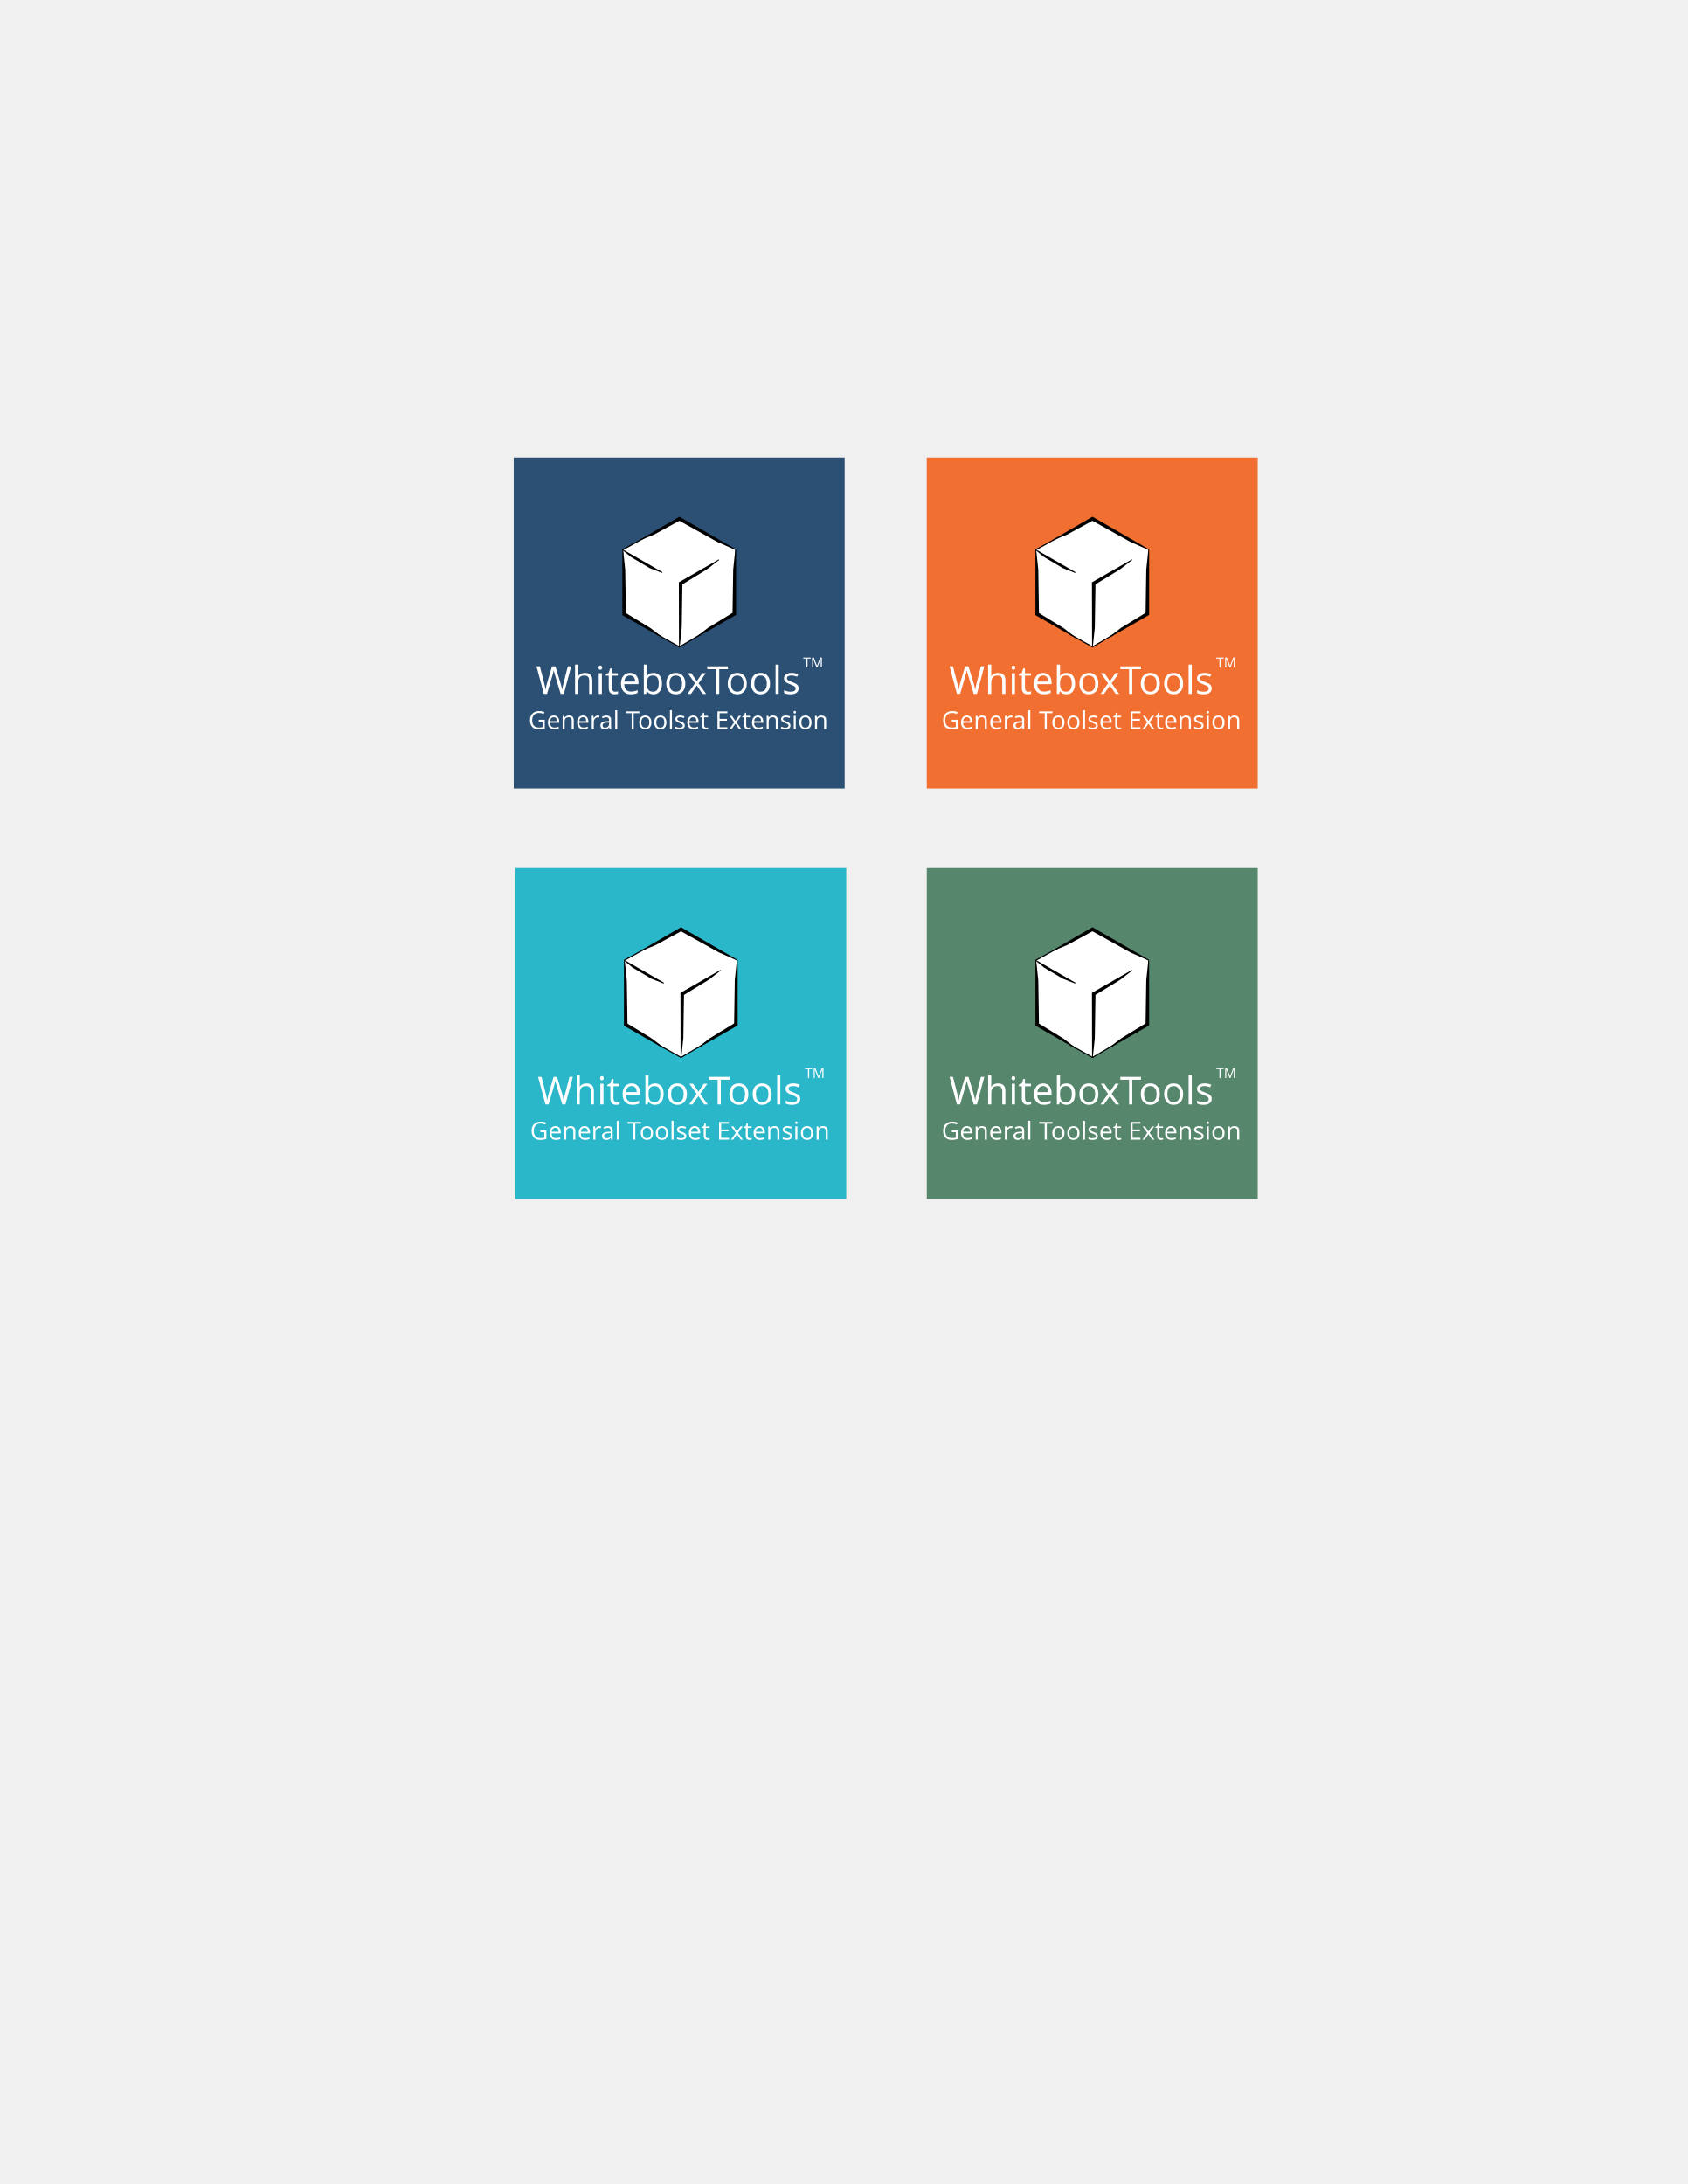
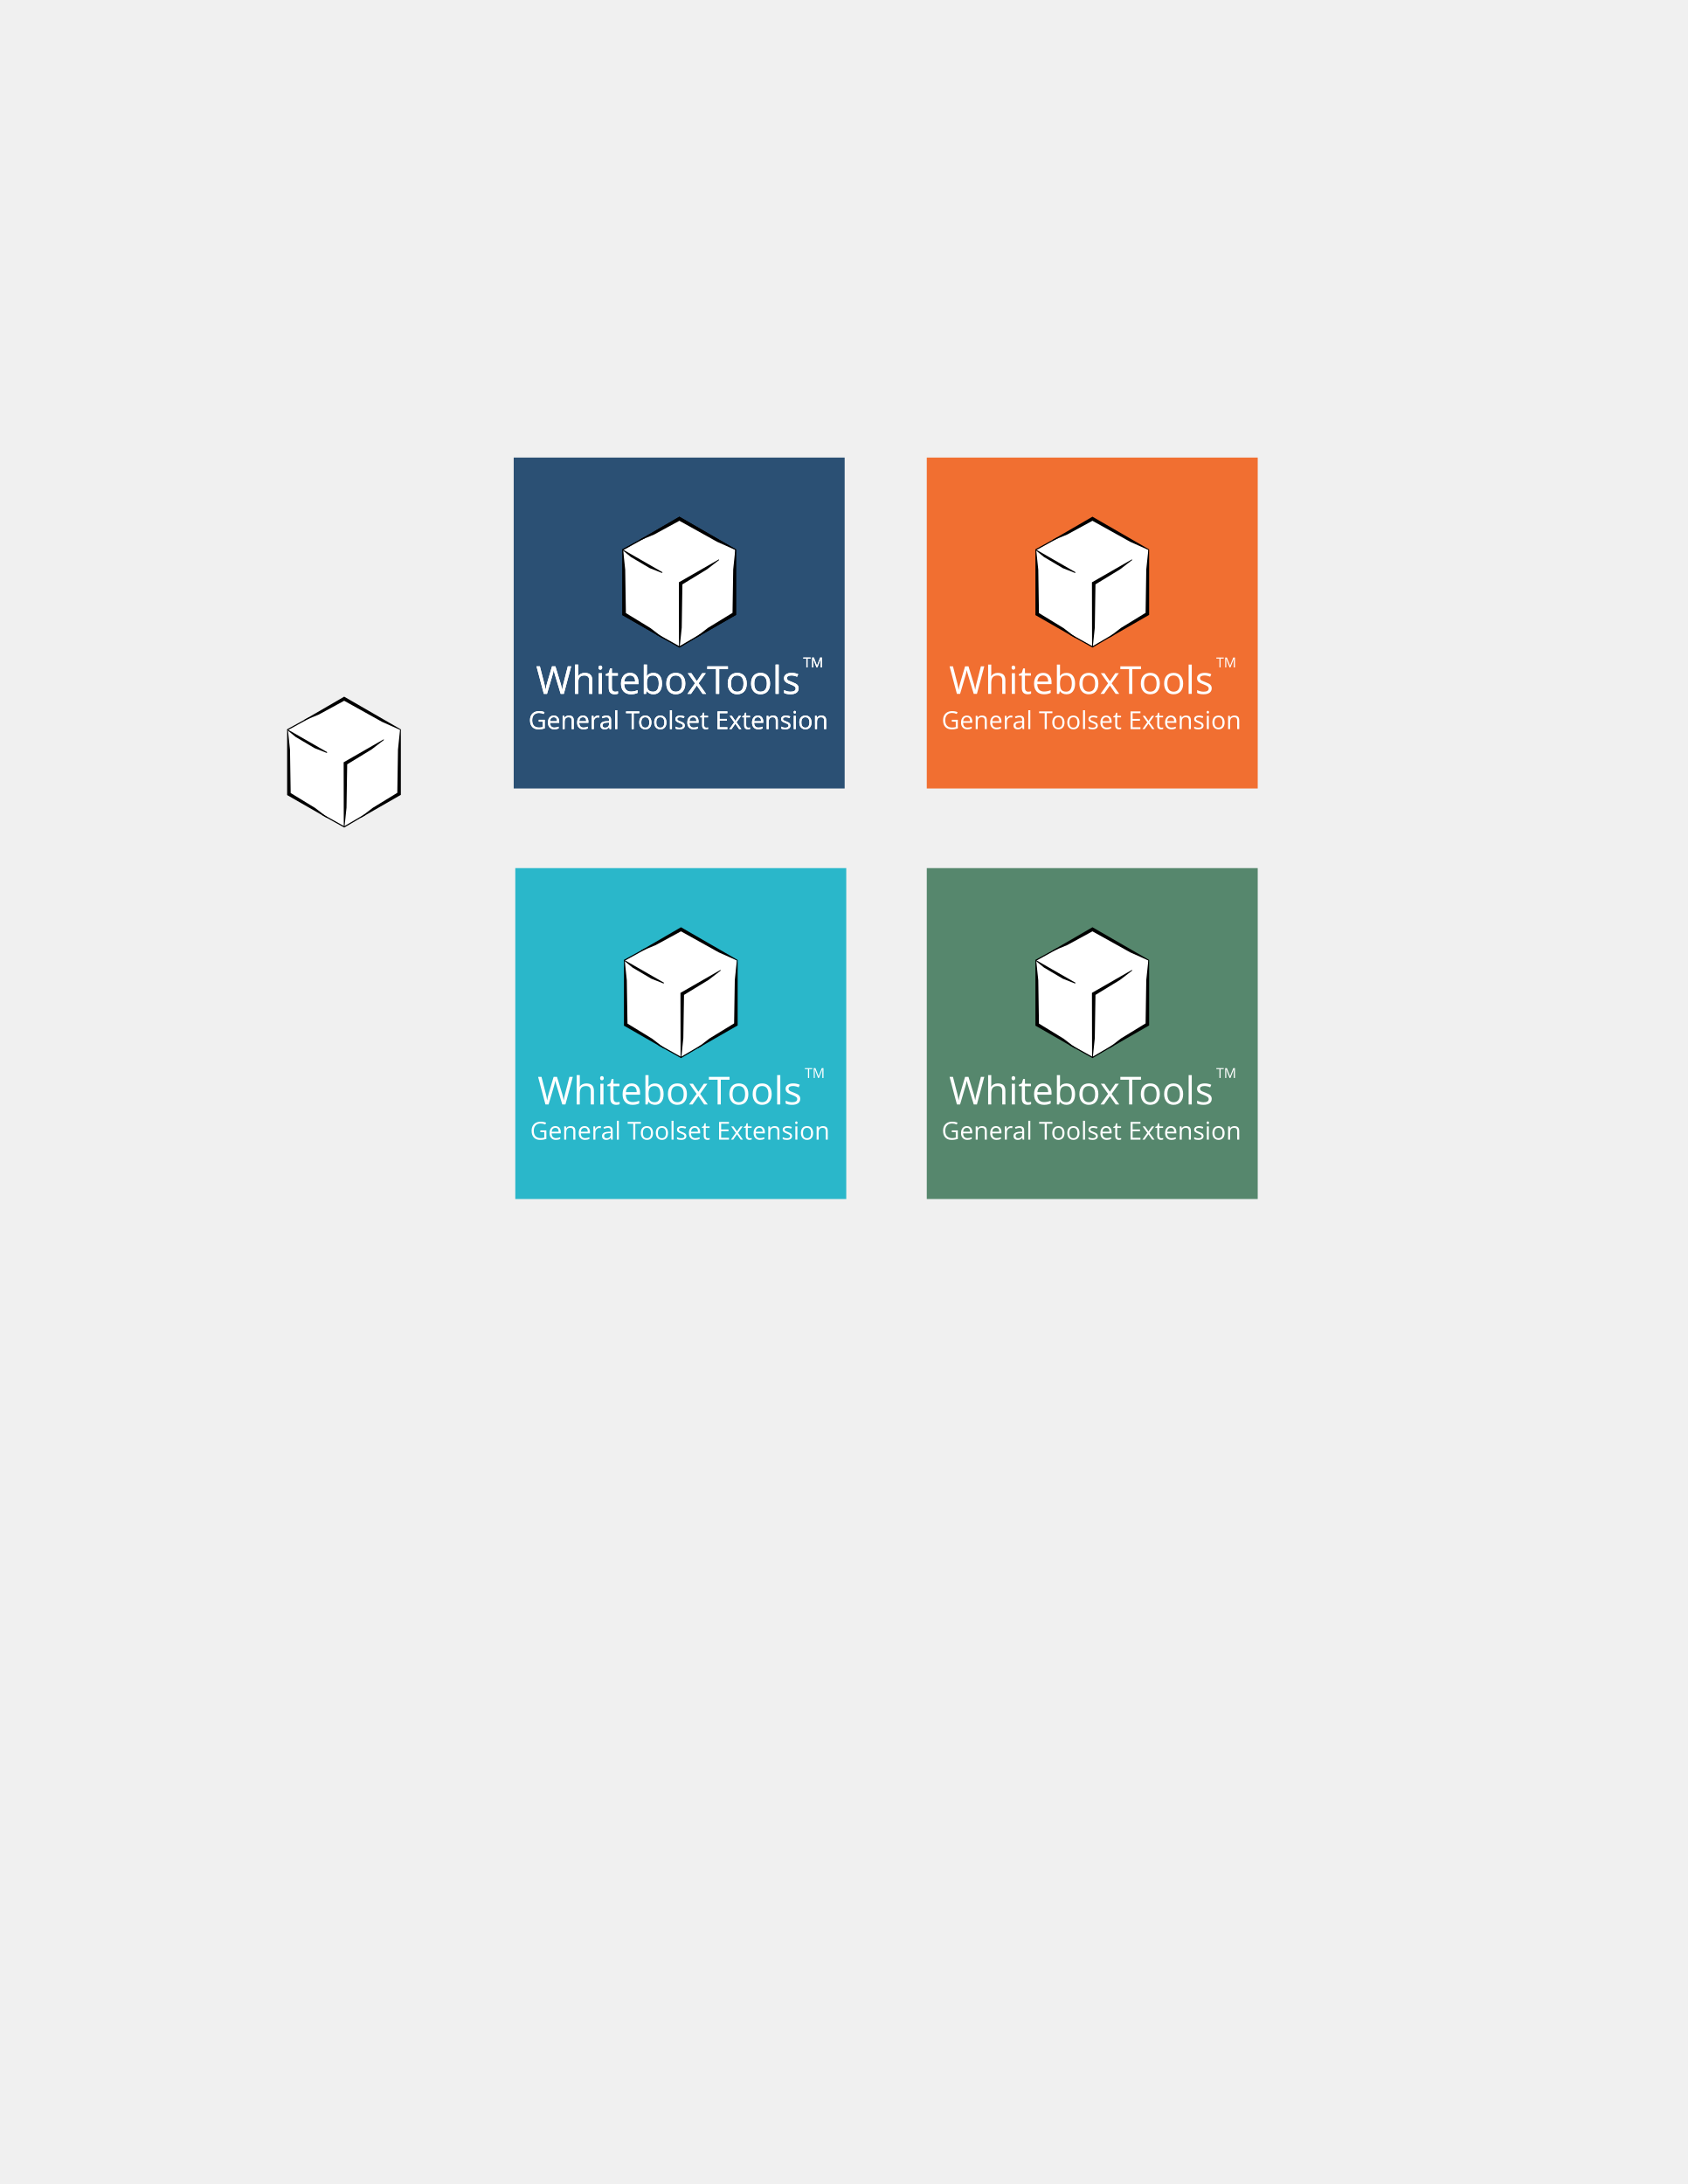
<svg xmlns="http://www.w3.org/2000/svg" width="8.5in" height="11in" viewBox="0 0 816 1056" id="svg5213" version="1.1">
  <defs id="defs5215" />
  <g id="layer1" transform="translate(0,-902.3622)">
    <rect style="fill:#56876d;fill-opacity:1;stroke-width:0.988" id="rect27036" width="160" height="160" x="448.056" y="1322.109" />
    <rect style="fill:#2ab7ca;fill-opacity:1;stroke-width:0.988" id="rect30200" width="160" height="160" x="249.127" y="1322.109" />
    <rect style="fill:#2b5074;fill-opacity:1;stroke-width:0.988" id="rect30272" width="160" height="160" x="248.354" y="1123.602" />
    <g id="g39350" transform="translate(0,5.003221)">
      <g id="g30290" transform="matrix(0.55,0,0,0.55,284.3537,645.0246)">
        <path style="fill:#ffffff;fill-opacity:1;stroke:#00ffff;stroke-width:0;stroke-miterlimit:4;stroke-dasharray:none;stroke-dashoffset:0" id="path30274" transform="translate(-50.15176,23.32848)" d="m 179.343,975.676 -49.173,28.411 -49.192,-28.38 -0.018,-56.791 49.173,-28.411 49.192,28.38 z" />
        <path style="fill:#000000;fill-rule:evenodd;stroke:#000000;stroke-width:0;stroke-linecap:butt;stroke-linejoin:miter;stroke-miterlimit:4;stroke-dasharray:none;stroke-opacity:1" d="M 94.871,1019.513 130,999.353 v -57.461 l -0.666,-0.034 -1.848,17.637 -0.598,38.065 -21.607,13.214 -10.704,8.234 z" id="path30276" />
        <path style="fill:#000000;fill-rule:evenodd;stroke:#000000;stroke-width:0;stroke-linecap:butt;stroke-linejoin:miter;stroke-miterlimit:4;stroke-dasharray:none;stroke-opacity:1" d="M 65.178,1019.692 30.049,999.533 v -57.461 l 0.666,-0.034 1.848,17.637 0.598,38.065 21.607,13.214 10.704,8.234 z" id="path30278" />
        <path style="fill:#000000;fill-rule:evenodd;stroke:#000000;stroke-width:0;stroke-linecap:butt;stroke-linejoin:miter;stroke-miterlimit:4;stroke-dasharray:none;stroke-opacity:1" d="m 114.858,950.561 -35.129,20.16 0.104,56.525 0.666,0.138 1.744,-16.805 0.598,-38.065 21.607,-13.214 10.704,-8.234 z" id="path30280" />
        <path style="fill:#000000;fill-rule:evenodd;stroke:#000000;stroke-width:0;stroke-linecap:butt;stroke-linejoin:miter;stroke-miterlimit:4;stroke-dasharray:none;stroke-opacity:1" d="m 45.158,933.377 35.023,-20.342 49.763,28.731 -0.303,0.593 -16.198,-7.218 -33.265,-18.515 -22.247,12.106 -12.483,5.153 z" id="path30282" />
        <path style="fill:#000000;fill-rule:evenodd;stroke:#000000;stroke-width:0;stroke-linecap:butt;stroke-linejoin:miter;stroke-miterlimit:4;stroke-dasharray:none;stroke-opacity:1" d="m 30.296,941.752 35.129,20.16 -0.664,0.549 -10.685,-4.228 -16.499,-9.768 -7.574,-6.208 c -1.5e-4,-0.22 -0.048,-0.464 0.294,-0.505 z" id="path30284" />
        <path style="fill:none;fill-rule:evenodd;stroke:#000000;stroke-width:1;stroke-linecap:butt;stroke-linejoin:miter;stroke-miterlimit:4;stroke-dasharray:none;stroke-opacity:1" d="m 60.393,1016.436 19.849,11.07 18.555,-10.905" id="path30286" />
        <path style="fill:none;fill-rule:evenodd;stroke:#000000;stroke-width:1;stroke-linecap:butt;stroke-linejoin:miter;stroke-miterlimit:4;stroke-dasharray:none;stroke-opacity:1" d="M 49.436,931.579 30.371,942.079" id="path30288" />
      </g>
      <g id="g38911" transform="translate(-0.7435937,-2)">
        <text xml:space="preserve" style="font-style:normal;font-variant:normal;font-weight:normal;font-stretch:normal;font-size:18.667px;line-height:0%;font-family:Roboto;-inkscape-font-specification:'Roboto, Normal';text-align:start;letter-spacing:0px;word-spacing:0px;writing-mode:lr-tb;text-anchor:start;fill:#ffffff;fill-opacity:1;stroke:none;stroke-width:1px;stroke-linecap:butt;stroke-linejoin:miter;stroke-opacity:1" x="259.868" y="1234.868" id="text30294">
          <tspan id="tspan30292" x="259.868" y="1234.868" style="font-style:normal;font-variant:normal;font-weight:normal;font-stretch:normal;font-size:18.667px;line-height:125%;font-family:'Open Sans';-inkscape-font-specification:'Open Sans';text-align:start;writing-mode:lr-tb;text-anchor:start;fill:#ffffff;fill-opacity:1">WhiteboxTools</tspan>
        </text>
        <text xml:space="preserve" style="font-style:normal;font-weight:normal;font-size:6.667px;line-height:0%;font-family:sans-serif;letter-spacing:0px;word-spacing:0px;fill:#ffffff;fill-opacity:1;stroke:none;stroke-width:1px;stroke-linecap:butt;stroke-linejoin:miter;stroke-opacity:1" x="389.027" y="1222.065" id="text30298">
          <tspan id="tspan30296" x="389.027" y="1222.065" style="font-style:normal;font-variant:normal;font-weight:normal;font-stretch:normal;font-size:6.667px;line-height:1.25;font-family:'Open Sans';-inkscape-font-specification:'Open Sans';fill:#ffffff;fill-opacity:1">TM</tspan>
        </text>
      </g>
      <text xml:space="preserve" style="font-style:normal;font-weight:normal;font-size:12px;line-height:1.25;font-family:sans-serif;fill:#ffffff;fill-opacity:1;stroke:none" x="255.507" y="1249.886" id="text30304">
        <tspan x="255.507" y="1249.886" style="font-style:normal;font-variant:normal;font-weight:normal;font-stretch:normal;font-size:12px;font-family:'Open Sans';-inkscape-font-specification:'Open Sans';fill:#ffffff" id="tspan30302">General Toolset Extension</tspan>
      </text>
    </g>
    <rect style="fill:#f16f31;fill-opacity:1;stroke-width:0.988" id="rect30308" width="160" height="160" x="448.056" y="1123.602" />
    <g id="g39384" transform="translate(199.7027,5.003221)">
      <g id="g39368" transform="matrix(0.55,0,0,0.55,284.3537,645.0246)">
        <path style="fill:#ffffff;fill-opacity:1;stroke:#00ffff;stroke-width:0;stroke-miterlimit:4;stroke-dasharray:none;stroke-dashoffset:0" id="path39352" transform="translate(-50.15176,23.32848)" d="m 179.343,975.676 -49.173,28.411 -49.192,-28.38 -0.018,-56.791 49.173,-28.411 49.192,28.38 z" />
        <path style="fill:#000000;fill-rule:evenodd;stroke:#000000;stroke-width:0;stroke-linecap:butt;stroke-linejoin:miter;stroke-miterlimit:4;stroke-dasharray:none;stroke-opacity:1" d="M 94.871,1019.513 130,999.353 v -57.461 l -0.666,-0.034 -1.848,17.637 -0.598,38.065 -21.607,13.214 -10.704,8.234 z" id="path39354" />
        <path style="fill:#000000;fill-rule:evenodd;stroke:#000000;stroke-width:0;stroke-linecap:butt;stroke-linejoin:miter;stroke-miterlimit:4;stroke-dasharray:none;stroke-opacity:1" d="M 65.178,1019.692 30.049,999.533 v -57.461 l 0.666,-0.034 1.848,17.637 0.598,38.065 21.607,13.214 10.704,8.234 z" id="path39356" />
        <path style="fill:#000000;fill-rule:evenodd;stroke:#000000;stroke-width:0;stroke-linecap:butt;stroke-linejoin:miter;stroke-miterlimit:4;stroke-dasharray:none;stroke-opacity:1" d="m 114.858,950.561 -35.129,20.16 0.104,56.525 0.666,0.138 1.744,-16.805 0.598,-38.065 21.607,-13.214 10.704,-8.234 z" id="path39358" />
        <path style="fill:#000000;fill-rule:evenodd;stroke:#000000;stroke-width:0;stroke-linecap:butt;stroke-linejoin:miter;stroke-miterlimit:4;stroke-dasharray:none;stroke-opacity:1" d="m 45.158,933.377 35.023,-20.342 49.763,28.731 -0.303,0.593 -16.198,-7.218 -33.265,-18.515 -22.247,12.106 -12.483,5.153 z" id="path39360" />
        <path style="fill:#000000;fill-rule:evenodd;stroke:#000000;stroke-width:0;stroke-linecap:butt;stroke-linejoin:miter;stroke-miterlimit:4;stroke-dasharray:none;stroke-opacity:1" d="m 30.296,941.752 35.129,20.16 -0.664,0.549 -10.685,-4.228 -16.499,-9.768 -7.574,-6.208 c -1.5e-4,-0.22 -0.048,-0.464 0.294,-0.505 z" id="path39362" />
        <path style="fill:none;fill-rule:evenodd;stroke:#000000;stroke-width:1;stroke-linecap:butt;stroke-linejoin:miter;stroke-miterlimit:4;stroke-dasharray:none;stroke-opacity:1" d="m 60.393,1016.436 19.849,11.07 18.555,-10.905" id="path39364" />
        <path style="fill:none;fill-rule:evenodd;stroke:#000000;stroke-width:1;stroke-linecap:butt;stroke-linejoin:miter;stroke-miterlimit:4;stroke-dasharray:none;stroke-opacity:1" d="M 49.436,931.579 30.371,942.079" id="path39366" />
      </g>
      <g id="g39378" transform="translate(-0.7435937,-2)">
        <text xml:space="preserve" style="font-style:normal;font-variant:normal;font-weight:normal;font-stretch:normal;font-size:18.667px;line-height:0%;font-family:Roboto;-inkscape-font-specification:'Roboto, Normal';text-align:start;letter-spacing:0px;word-spacing:0px;writing-mode:lr-tb;text-anchor:start;fill:#ffffff;fill-opacity:1;stroke:none;stroke-width:1px;stroke-linecap:butt;stroke-linejoin:miter;stroke-opacity:1" x="259.868" y="1234.868" id="text39372">
          <tspan id="tspan39370" x="259.868" y="1234.868" style="font-style:normal;font-variant:normal;font-weight:normal;font-stretch:normal;font-size:18.667px;line-height:125%;font-family:'Open Sans';-inkscape-font-specification:'Open Sans';text-align:start;writing-mode:lr-tb;text-anchor:start;fill:#ffffff;fill-opacity:1">WhiteboxTools</tspan>
        </text>
        <text xml:space="preserve" style="font-style:normal;font-weight:normal;font-size:6.667px;line-height:0%;font-family:sans-serif;letter-spacing:0px;word-spacing:0px;fill:#ffffff;fill-opacity:1;stroke:none;stroke-width:1px;stroke-linecap:butt;stroke-linejoin:miter;stroke-opacity:1" x="389.027" y="1222.065" id="text39376">
          <tspan id="tspan39374" x="389.027" y="1222.065" style="font-style:normal;font-variant:normal;font-weight:normal;font-stretch:normal;font-size:6.667px;line-height:1.25;font-family:'Open Sans';-inkscape-font-specification:'Open Sans';fill:#ffffff;fill-opacity:1">TM</tspan>
        </text>
      </g>
      <text xml:space="preserve" style="font-style:normal;font-weight:normal;font-size:12px;line-height:1.25;font-family:sans-serif;fill:#ffffff;fill-opacity:1;stroke:none" x="255.507" y="1249.886" id="text39382">
        <tspan x="255.507" y="1249.886" style="font-style:normal;font-variant:normal;font-weight:normal;font-stretch:normal;font-size:12px;font-family:'Open Sans';-inkscape-font-specification:'Open Sans';fill:#ffffff" id="tspan39380">General Toolset Extension</tspan>
      </text>
    </g>
    <g id="g39418" transform="translate(0.7730866,203.5103)">
      <g id="g39402" transform="matrix(0.55,0,0,0.55,284.3537,645.0246)">
        <path style="fill:#ffffff;fill-opacity:1;stroke:#00ffff;stroke-width:0;stroke-miterlimit:4;stroke-dasharray:none;stroke-dashoffset:0" id="path39386" transform="translate(-50.15176,23.32848)" d="m 179.343,975.676 -49.173,28.411 -49.192,-28.38 -0.018,-56.791 49.173,-28.411 49.192,28.38 z" />
        <path style="fill:#000000;fill-rule:evenodd;stroke:#000000;stroke-width:0;stroke-linecap:butt;stroke-linejoin:miter;stroke-miterlimit:4;stroke-dasharray:none;stroke-opacity:1" d="M 94.871,1019.513 130,999.353 v -57.461 l -0.666,-0.034 -1.848,17.637 -0.598,38.065 -21.607,13.214 -10.704,8.234 z" id="path39388" />
        <path style="fill:#000000;fill-rule:evenodd;stroke:#000000;stroke-width:0;stroke-linecap:butt;stroke-linejoin:miter;stroke-miterlimit:4;stroke-dasharray:none;stroke-opacity:1" d="M 65.178,1019.692 30.049,999.533 v -57.461 l 0.666,-0.034 1.848,17.637 0.598,38.065 21.607,13.214 10.704,8.234 z" id="path39390" />
        <path style="fill:#000000;fill-rule:evenodd;stroke:#000000;stroke-width:0;stroke-linecap:butt;stroke-linejoin:miter;stroke-miterlimit:4;stroke-dasharray:none;stroke-opacity:1" d="m 114.858,950.561 -35.129,20.16 0.104,56.525 0.666,0.138 1.744,-16.805 0.598,-38.065 21.607,-13.214 10.704,-8.234 z" id="path39392" />
        <path style="fill:#000000;fill-rule:evenodd;stroke:#000000;stroke-width:0;stroke-linecap:butt;stroke-linejoin:miter;stroke-miterlimit:4;stroke-dasharray:none;stroke-opacity:1" d="m 45.158,933.377 35.023,-20.342 49.763,28.731 -0.303,0.593 -16.198,-7.218 -33.265,-18.515 -22.247,12.106 -12.483,5.153 z" id="path39394" />
        <path style="fill:#000000;fill-rule:evenodd;stroke:#000000;stroke-width:0;stroke-linecap:butt;stroke-linejoin:miter;stroke-miterlimit:4;stroke-dasharray:none;stroke-opacity:1" d="m 30.296,941.752 35.129,20.16 -0.664,0.549 -10.685,-4.228 -16.499,-9.768 -7.574,-6.208 c -1.5e-4,-0.22 -0.048,-0.464 0.294,-0.505 z" id="path39396" />
        <path style="fill:none;fill-rule:evenodd;stroke:#000000;stroke-width:1;stroke-linecap:butt;stroke-linejoin:miter;stroke-miterlimit:4;stroke-dasharray:none;stroke-opacity:1" d="m 60.393,1016.436 19.849,11.07 18.555,-10.905" id="path39398" />
        <path style="fill:none;fill-rule:evenodd;stroke:#000000;stroke-width:1;stroke-linecap:butt;stroke-linejoin:miter;stroke-miterlimit:4;stroke-dasharray:none;stroke-opacity:1" d="M 49.436,931.579 30.371,942.079" id="path39400" />
      </g>
      <g id="g39412" transform="translate(-0.7435937,-2)">
        <text xml:space="preserve" style="font-style:normal;font-variant:normal;font-weight:normal;font-stretch:normal;font-size:18.667px;line-height:0%;font-family:Roboto;-inkscape-font-specification:'Roboto, Normal';text-align:start;letter-spacing:0px;word-spacing:0px;writing-mode:lr-tb;text-anchor:start;fill:#ffffff;fill-opacity:1;stroke:none;stroke-width:1px;stroke-linecap:butt;stroke-linejoin:miter;stroke-opacity:1" x="259.868" y="1234.868" id="text39406">
          <tspan id="tspan39404" x="259.868" y="1234.868" style="font-style:normal;font-variant:normal;font-weight:normal;font-stretch:normal;font-size:18.667px;line-height:125%;font-family:'Open Sans';-inkscape-font-specification:'Open Sans';text-align:start;writing-mode:lr-tb;text-anchor:start;fill:#ffffff;fill-opacity:1">WhiteboxTools</tspan>
        </text>
        <text xml:space="preserve" style="font-style:normal;font-weight:normal;font-size:6.667px;line-height:0%;font-family:sans-serif;letter-spacing:0px;word-spacing:0px;fill:#ffffff;fill-opacity:1;stroke:none;stroke-width:1px;stroke-linecap:butt;stroke-linejoin:miter;stroke-opacity:1" x="389.027" y="1222.065" id="text39410">
          <tspan id="tspan39408" x="389.027" y="1222.065" style="font-style:normal;font-variant:normal;font-weight:normal;font-stretch:normal;font-size:6.667px;line-height:1.25;font-family:'Open Sans';-inkscape-font-specification:'Open Sans';fill:#ffffff;fill-opacity:1">TM</tspan>
        </text>
      </g>
      <text xml:space="preserve" style="font-style:normal;font-weight:normal;font-size:12px;line-height:1.25;font-family:sans-serif;fill:#ffffff;fill-opacity:1;stroke:none" x="255.507" y="1249.886" id="text39416">
        <tspan x="255.507" y="1249.886" style="font-style:normal;font-variant:normal;font-weight:normal;font-stretch:normal;font-size:12px;font-family:'Open Sans';-inkscape-font-specification:'Open Sans';fill:#ffffff" id="tspan39414">General Toolset Extension</tspan>
      </text>
    </g>
    <g id="g39452" transform="translate(199.7027,203.5103)">
      <g id="g39436" transform="matrix(0.55,0,0,0.55,284.3537,645.0246)">
        <path style="fill:#ffffff;fill-opacity:1;stroke:#00ffff;stroke-width:0;stroke-miterlimit:4;stroke-dasharray:none;stroke-dashoffset:0" id="path39420" transform="translate(-50.15176,23.32848)" d="m 179.343,975.676 -49.173,28.411 -49.192,-28.38 -0.018,-56.791 49.173,-28.411 49.192,28.38 z" />
        <path style="fill:#000000;fill-rule:evenodd;stroke:#000000;stroke-width:0;stroke-linecap:butt;stroke-linejoin:miter;stroke-miterlimit:4;stroke-dasharray:none;stroke-opacity:1" d="M 94.871,1019.513 130,999.353 v -57.461 l -0.666,-0.034 -1.848,17.637 -0.598,38.065 -21.607,13.214 -10.704,8.234 z" id="path39422" />
        <path style="fill:#000000;fill-rule:evenodd;stroke:#000000;stroke-width:0;stroke-linecap:butt;stroke-linejoin:miter;stroke-miterlimit:4;stroke-dasharray:none;stroke-opacity:1" d="M 65.178,1019.692 30.049,999.533 v -57.461 l 0.666,-0.034 1.848,17.637 0.598,38.065 21.607,13.214 10.704,8.234 z" id="path39424" />
        <path style="fill:#000000;fill-rule:evenodd;stroke:#000000;stroke-width:0;stroke-linecap:butt;stroke-linejoin:miter;stroke-miterlimit:4;stroke-dasharray:none;stroke-opacity:1" d="m 114.858,950.561 -35.129,20.16 0.104,56.525 0.666,0.138 1.744,-16.805 0.598,-38.065 21.607,-13.214 10.704,-8.234 z" id="path39426" />
        <path style="fill:#000000;fill-rule:evenodd;stroke:#000000;stroke-width:0;stroke-linecap:butt;stroke-linejoin:miter;stroke-miterlimit:4;stroke-dasharray:none;stroke-opacity:1" d="m 45.158,933.377 35.023,-20.342 49.763,28.731 -0.303,0.593 -16.198,-7.218 -33.265,-18.515 -22.247,12.106 -12.483,5.153 z" id="path39428" />
        <path style="fill:#000000;fill-rule:evenodd;stroke:#000000;stroke-width:0;stroke-linecap:butt;stroke-linejoin:miter;stroke-miterlimit:4;stroke-dasharray:none;stroke-opacity:1" d="m 30.296,941.752 35.129,20.16 -0.664,0.549 -10.685,-4.228 -16.499,-9.768 -7.574,-6.208 c -1.5e-4,-0.22 -0.048,-0.464 0.294,-0.505 z" id="path39430" />
        <path style="fill:none;fill-rule:evenodd;stroke:#000000;stroke-width:1;stroke-linecap:butt;stroke-linejoin:miter;stroke-miterlimit:4;stroke-dasharray:none;stroke-opacity:1" d="m 60.393,1016.436 19.849,11.07 18.555,-10.905" id="path39432" />
        <path style="fill:none;fill-rule:evenodd;stroke:#000000;stroke-width:1;stroke-linecap:butt;stroke-linejoin:miter;stroke-miterlimit:4;stroke-dasharray:none;stroke-opacity:1" d="M 49.436,931.579 30.371,942.079" id="path39434" />
      </g>
      <g id="g39446" transform="translate(-0.7435937,-2)">
        <text xml:space="preserve" style="font-style:normal;font-variant:normal;font-weight:normal;font-stretch:normal;font-size:18.667px;line-height:0%;font-family:Roboto;-inkscape-font-specification:'Roboto, Normal';text-align:start;letter-spacing:0px;word-spacing:0px;writing-mode:lr-tb;text-anchor:start;fill:#ffffff;fill-opacity:1;stroke:none;stroke-width:1px;stroke-linecap:butt;stroke-linejoin:miter;stroke-opacity:1" x="259.868" y="1234.868" id="text39440">
          <tspan id="tspan39438" x="259.868" y="1234.868" style="font-style:normal;font-variant:normal;font-weight:normal;font-stretch:normal;font-size:18.667px;line-height:125%;font-family:'Open Sans';-inkscape-font-specification:'Open Sans';text-align:start;writing-mode:lr-tb;text-anchor:start;fill:#ffffff;fill-opacity:1">WhiteboxTools</tspan>
        </text>
        <text xml:space="preserve" style="font-style:normal;font-weight:normal;font-size:6.667px;line-height:0%;font-family:sans-serif;letter-spacing:0px;word-spacing:0px;fill:#ffffff;fill-opacity:1;stroke:none;stroke-width:1px;stroke-linecap:butt;stroke-linejoin:miter;stroke-opacity:1" x="389.027" y="1222.065" id="text39444">
          <tspan id="tspan39442" x="389.027" y="1222.065" style="font-style:normal;font-variant:normal;font-weight:normal;font-stretch:normal;font-size:6.667px;line-height:1.25;font-family:'Open Sans';-inkscape-font-specification:'Open Sans';fill:#ffffff;fill-opacity:1">TM</tspan>
        </text>
      </g>
      <text xml:space="preserve" style="font-style:normal;font-weight:normal;font-size:12px;line-height:1.25;font-family:sans-serif;fill:#ffffff;fill-opacity:1;stroke:none" x="255.507" y="1249.886" id="text39450">
        <tspan x="255.507" y="1249.886" style="font-style:normal;font-variant:normal;font-weight:normal;font-stretch:normal;font-size:12px;font-family:'Open Sans';-inkscape-font-specification:'Open Sans';fill:#ffffff" id="tspan39448">General Toolset Extension</tspan>
      </text>
    </g>
+     <g id="g39643" transform="translate(0,5.003221)">
+       <g id="g39627" transform="matrix(0.55,0,0,0.55,284.3537,645.0246)">
+         <path style="fill:#ffffff;fill-opacity:1;stroke:#00ffff;stroke-width:0;stroke-miterlimit:4;stroke-dasharray:none;stroke-dashoffset:0" id="path39611" transform="translate(-50.15176,23.32848)" d="m 179.343,975.676 -49.173,28.411 -49.192,-28.38 -0.018,-56.791 49.173,-28.411 49.192,28.38 z" />
+         <path style="fill:#000000;fill-rule:evenodd;stroke:#000000;stroke-width:0;stroke-linecap:butt;stroke-linejoin:miter;stroke-miterlimit:4;stroke-dasharray:none;stroke-opacity:1" d="M 94.871,1019.513 130,999.353 v -57.461 l -0.666,-0.034 -1.848,17.637 -0.598,38.065 -21.607,13.214 -10.704,8.234 z" id="path39613" />
+         <path style="fill:#000000;fill-rule:evenodd;stroke:#000000;stroke-width:0;stroke-linecap:butt;stroke-linejoin:miter;stroke-miterlimit:4;stroke-dasharray:none;stroke-opacity:1" d="M 65.178,1019.692 30.049,999.533 v -57.461 l 0.666,-0.034 1.848,17.637 0.598,38.065 21.607,13.214 10.704,8.234 z" id="path39615" />
+         <path style="fill:#000000;fill-rule:evenodd;stroke:#000000;stroke-width:0;stroke-linecap:butt;stroke-linejoin:miter;stroke-miterlimit:4;stroke-dasharray:none;stroke-opacity:1" d="m 114.858,950.561 -35.129,20.16 0.104,56.525 0.666,0.138 1.744,-16.805 0.598,-38.065 21.607,-13.214 10.704,-8.234 z" id="path39617" />
+         <path style="fill:#000000;fill-rule:evenodd;stroke:#000000;stroke-width:0;stroke-linecap:butt;stroke-linejoin:miter;stroke-miterlimit:4;stroke-dasharray:none;stroke-opacity:1" d="m 45.158,933.377 35.023,-20.342 49.763,28.731 -0.303,0.593 -16.198,-7.218 -33.265,-18.515 -22.247,12.106 -12.483,5.153 z" id="path39619" />
+         <path style="fill:#000000;fill-rule:evenodd;stroke:#000000;stroke-width:0;stroke-linecap:butt;stroke-linejoin:miter;stroke-miterlimit:4;stroke-dasharray:none;stroke-opacity:1" d="m 30.296,941.752 35.129,20.16 -0.664,0.549 -10.685,-4.228 -16.499,-9.768 -7.574,-6.208 c -1.5e-4,-0.22 -0.048,-0.464 0.294,-0.505 z" id="path39621" />
+         <path style="fill:none;fill-rule:evenodd;stroke:#000000;stroke-width:1;stroke-linecap:butt;stroke-linejoin:miter;stroke-miterlimit:4;stroke-dasharray:none;stroke-opacity:1" d="m 60.393,1016.436 19.849,11.07 18.555,-10.905" id="path39623" />
+         <path style="fill:none;fill-rule:evenodd;stroke:#000000;stroke-width:1;stroke-linecap:butt;stroke-linejoin:miter;stroke-miterlimit:4;stroke-dasharray:none;stroke-opacity:1" d="M 49.436,931.579 30.371,942.079" id="path39625" />
+       </g>
+       <g id="g39637" transform="translate(-0.7435937,-2)">
+         <text xml:space="preserve" style="font-style:normal;font-variant:normal;font-weight:normal;font-stretch:normal;font-size:18.667px;line-height:0%;font-family:Roboto;-inkscape-font-specification:'Roboto, Normal';text-align:start;letter-spacing:0px;word-spacing:0px;writing-mode:lr-tb;text-anchor:start;fill:#ffffff;fill-opacity:1;stroke:none;stroke-width:1px;stroke-linecap:butt;stroke-linejoin:miter;stroke-opacity:1" x="259.868" y="1234.868" id="text39631">
+           <tspan id="tspan39629" x="259.868" y="1234.868" style="font-style:normal;font-variant:normal;font-weight:normal;font-stretch:normal;font-size:18.667px;line-height:125%;font-family:'Open Sans';-inkscape-font-specification:'Open Sans';text-align:start;writing-mode:lr-tb;text-anchor:start;fill:#ffffff;fill-opacity:1">WhiteboxTools</tspan>
+         </text>
+         <text xml:space="preserve" style="font-style:normal;font-weight:normal;font-size:6.667px;line-height:0%;font-family:sans-serif;letter-spacing:0px;word-spacing:0px;fill:#ffffff;fill-opacity:1;stroke:none;stroke-width:1px;stroke-linecap:butt;stroke-linejoin:miter;stroke-opacity:1" x="389.027" y="1222.065" id="text39635">
+           <tspan id="tspan39633" x="389.027" y="1222.065" style="font-style:normal;font-variant:normal;font-weight:normal;font-stretch:normal;font-size:6.667px;line-height:1.25;font-family:'Open Sans';-inkscape-font-specification:'Open Sans';fill:#ffffff;fill-opacity:1">TM</tspan>
+         </text>
+       </g>
+       <text xml:space="preserve" style="font-style:normal;font-weight:normal;font-size:12px;line-height:1.25;font-family:sans-serif;fill:#ffffff;fill-opacity:1;stroke:none" x="255.507" y="1249.886" id="text39641">
+         <tspan x="255.507" y="1249.886" style="font-style:normal;font-variant:normal;font-weight:normal;font-stretch:normal;font-size:12px;font-family:'Open Sans';-inkscape-font-specification:'Open Sans';fill:#ffffff" id="tspan39639">General Toolset Extension</tspan>
+       </text>
+     </g>
+     <g id="g39661" transform="matrix(0.55,0,0,0.55,122.2927,737.0447)">
+       <path style="fill:#ffffff;fill-opacity:1;stroke:#00ffff;stroke-width:0;stroke-miterlimit:4;stroke-dasharray:none;stroke-dashoffset:0" id="path39645" transform="translate(-50.15176,23.32848)" d="m 179.343,975.676 -49.173,28.411 -49.192,-28.38 -0.018,-56.791 49.173,-28.411 49.192,28.38 z" />
+       <path style="fill:#000000;fill-rule:evenodd;stroke:#000000;stroke-width:0;stroke-linecap:butt;stroke-linejoin:miter;stroke-miterlimit:4;stroke-dasharray:none;stroke-opacity:1" d="M 94.871,1019.513 130,999.353 v -57.461 l -0.666,-0.034 -1.848,17.637 -0.598,38.065 -21.607,13.214 -10.704,8.234 z" id="path39647" />
+       <path style="fill:#000000;fill-rule:evenodd;stroke:#000000;stroke-width:0;stroke-linecap:butt;stroke-linejoin:miter;stroke-miterlimit:4;stroke-dasharray:none;stroke-opacity:1" d="M 65.178,1019.692 30.049,999.533 v -57.461 l 0.666,-0.034 1.848,17.637 0.598,38.065 21.607,13.214 10.704,8.234 z" id="path39649" />
+       <path style="fill:#000000;fill-rule:evenodd;stroke:#000000;stroke-width:0;stroke-linecap:butt;stroke-linejoin:miter;stroke-miterlimit:4;stroke-dasharray:none;stroke-opacity:1" d="m 114.858,950.561 -35.129,20.16 0.104,56.525 0.666,0.138 1.744,-16.805 0.598,-38.065 21.607,-13.214 10.704,-8.234 z" id="path39651" />
+       <path style="fill:#000000;fill-rule:evenodd;stroke:#000000;stroke-width:0;stroke-linecap:butt;stroke-linejoin:miter;stroke-miterlimit:4;stroke-dasharray:none;stroke-opacity:1" d="m 45.158,933.377 35.023,-20.342 49.763,28.731 -0.303,0.593 -16.198,-7.218 -33.265,-18.515 -22.247,12.106 -12.483,5.153 z" id="path39653" />
+       <path style="fill:#000000;fill-rule:evenodd;stroke:#000000;stroke-width:0;stroke-linecap:butt;stroke-linejoin:miter;stroke-miterlimit:4;stroke-dasharray:none;stroke-opacity:1" d="m 30.296,941.752 35.129,20.16 -0.664,0.549 -10.685,-4.228 -16.499,-9.768 -7.574,-6.208 c -1.5e-4,-0.22 -0.048,-0.464 0.294,-0.505 z" id="path39655" />
+       <path style="fill:none;fill-rule:evenodd;stroke:#000000;stroke-width:1;stroke-linecap:butt;stroke-linejoin:miter;stroke-miterlimit:4;stroke-dasharray:none;stroke-opacity:1" d="m 60.393,1016.436 19.849,11.07 18.555,-10.905" id="path39657" />
+       <path style="fill:none;fill-rule:evenodd;stroke:#000000;stroke-width:1;stroke-linecap:butt;stroke-linejoin:miter;stroke-miterlimit:4;stroke-dasharray:none;stroke-opacity:1" d="M 49.436,931.579 30.371,942.079" id="path39659" />
+     </g>
  </g>
</svg>
